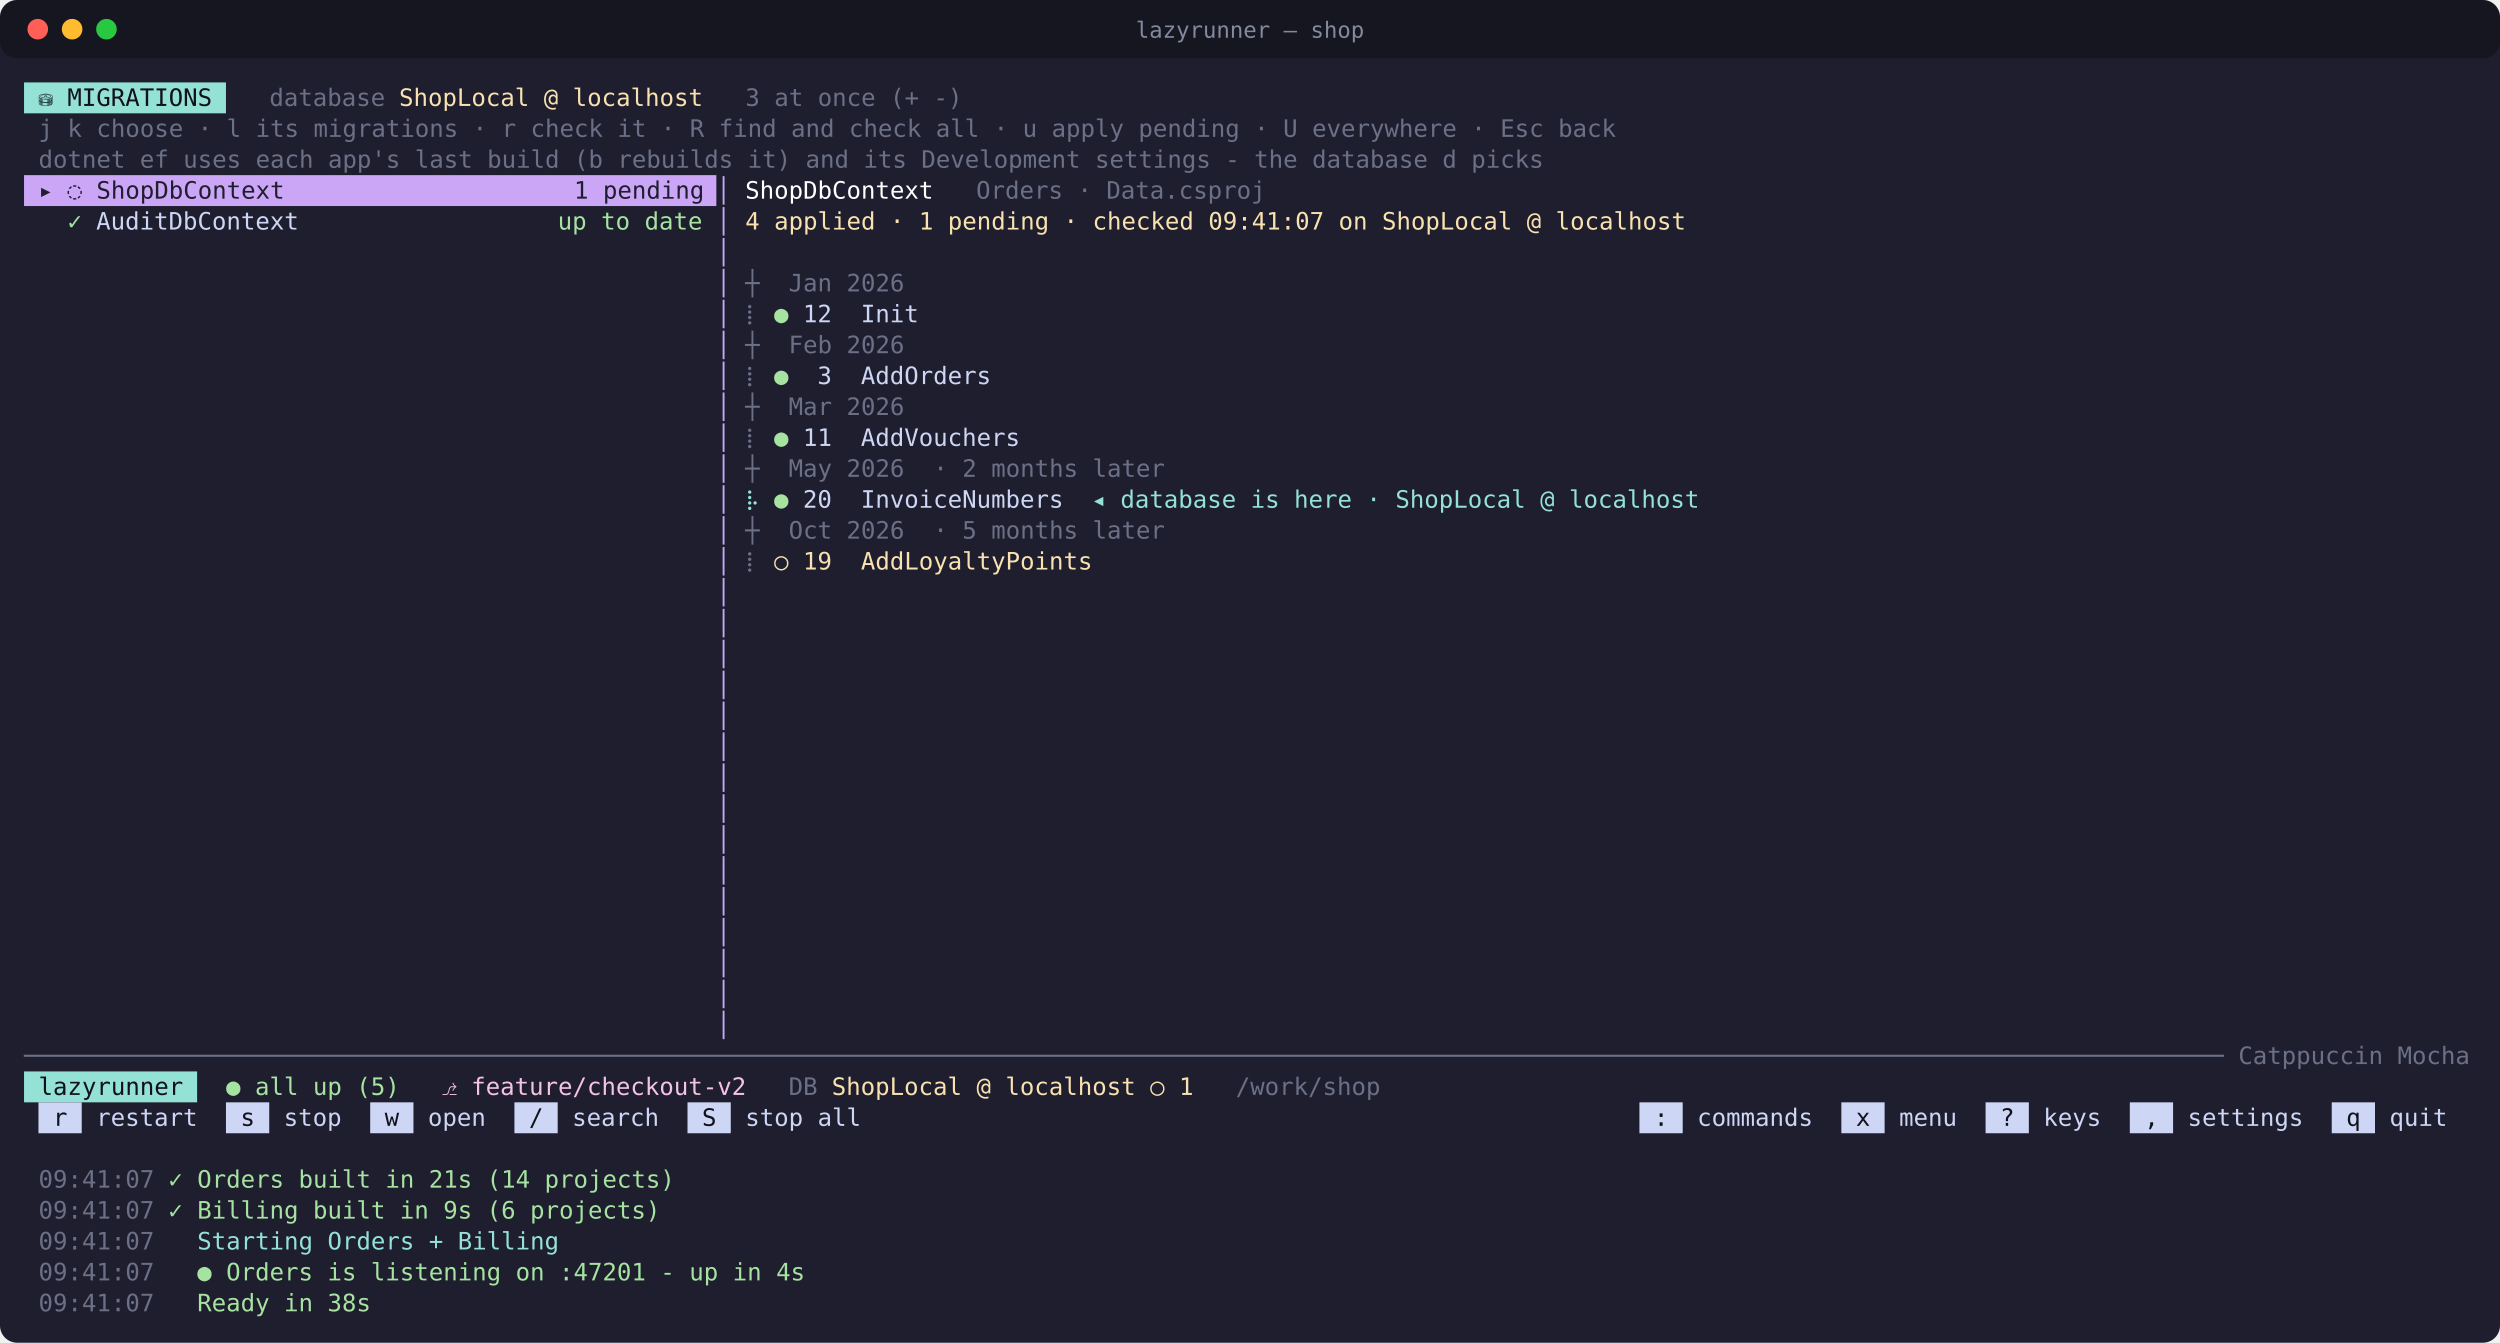
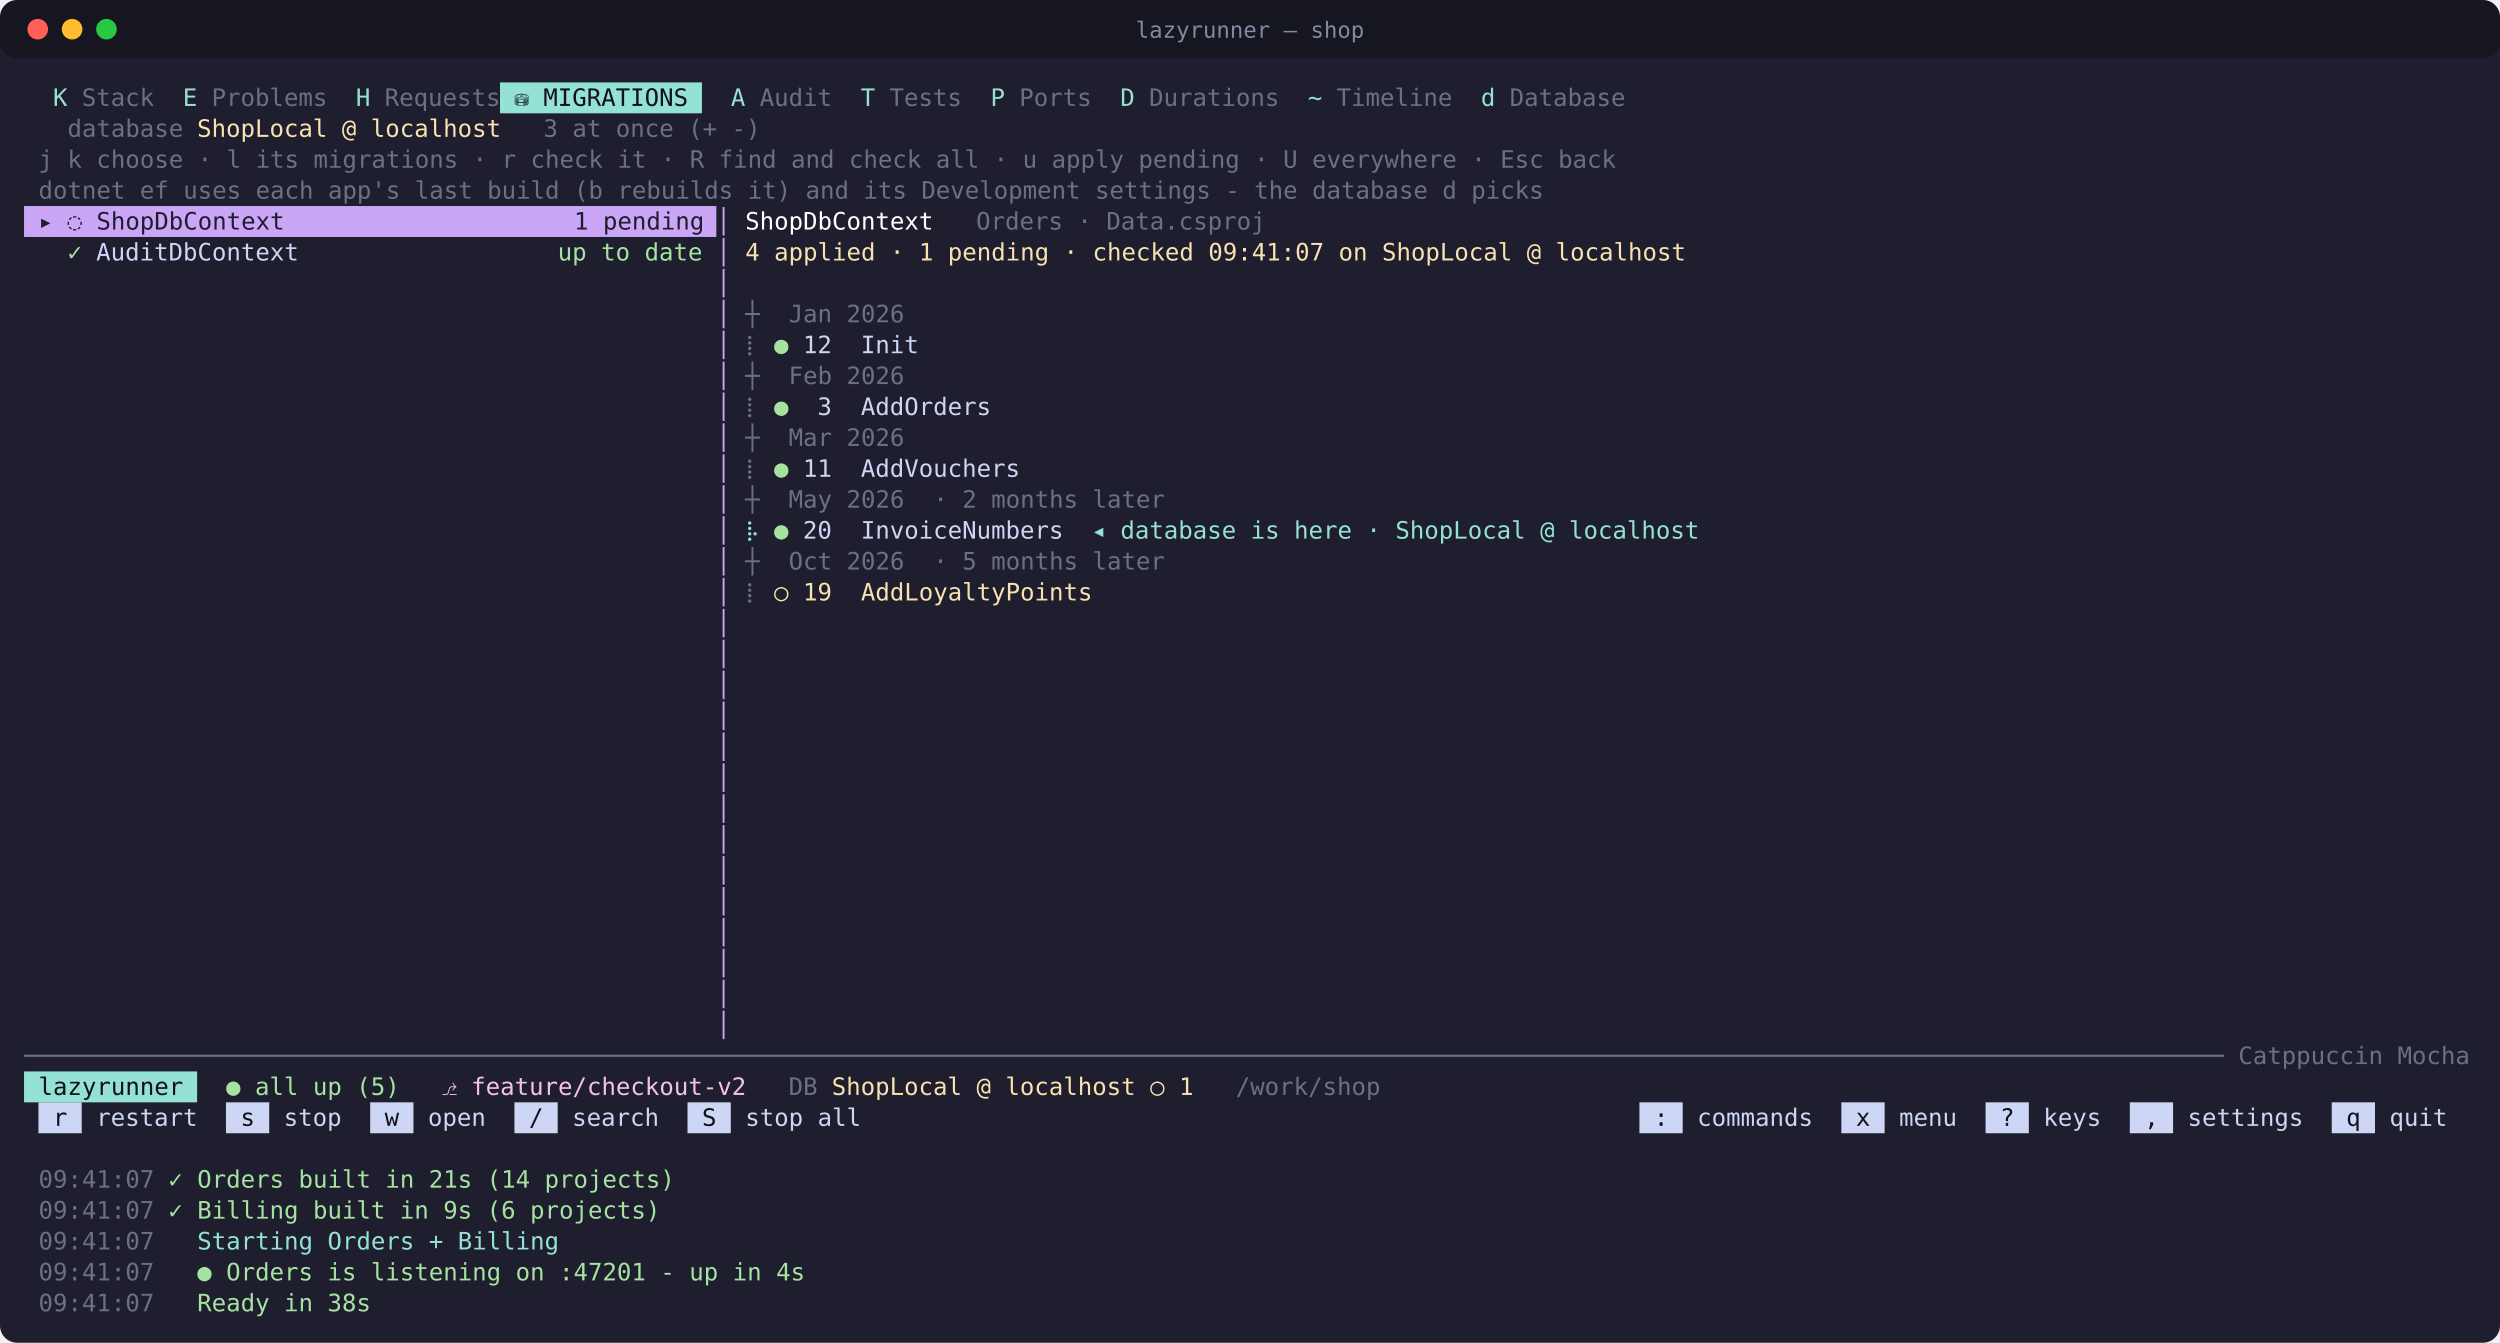
<svg xmlns="http://www.w3.org/2000/svg" width="1456" height="782" viewBox="0 0 1456 782" font-family="'Cascadia Mono', 'Cascadia Code', Consolas, 'DejaVu Sans Mono', Menlo, monospace" font-size="14">
  <rect width="100%" height="100%" rx="10" fill="#1e1e2e" />
  <rect width="100%" height="34" rx="10" fill="#000000" fill-opacity="0.28" />
  <circle cx="22" cy="17" r="6" fill="#ff5f57" />
  <circle cx="42" cy="17" r="6" fill="#febc2e" />
  <circle cx="62" cy="17" r="6" fill="#28c840" />
  <text x="728" y="22" fill="#cdd6f4" fill-opacity="0.6" font-size="13" text-anchor="middle">lazyrunner — shop</text>
-   <rect x="14.0" y="48.0" width="117.6" height="18" fill="#94e2d5" />
-   <text x="14.0" y="61.7" fill="#11111b" textLength="117.6" lengthAdjust="spacingAndGlyphs" xml:space="preserve"> ⛁ MIGRATIONS </text>
-   <text x="131.6" y="61.7" fill="#6c7086" textLength="100.8" lengthAdjust="spacingAndGlyphs" xml:space="preserve">   database </text>
-   <text x="232.4" y="61.7" fill="#f9e2af" textLength="176.4" lengthAdjust="spacingAndGlyphs" xml:space="preserve">ShopLocal @ localhost</text>
-   <text x="408.8" y="61.7" fill="#6c7086" textLength="151.2" lengthAdjust="spacingAndGlyphs" xml:space="preserve">   3 at once (+ -)</text>
-   <text x="14.0" y="79.7" fill="#6c7086" textLength="924.0" lengthAdjust="spacingAndGlyphs" xml:space="preserve"> j k choose · l its migrations · r check it · R find and check all · u apply pending · U everywhere · Esc back</text>
-   <text x="14.0" y="97.7" fill="#6c7086" textLength="882.0" lengthAdjust="spacingAndGlyphs" xml:space="preserve"> dotnet ef uses each app's last build (b rebuilds it) and its Development settings - the database d picks</text>
-   <rect x="14.0" y="102.0" width="403.2" height="18" fill="#cba6f7" />
-   <text x="14.0" y="115.7" fill="#1e1e2e" textLength="403.2" lengthAdjust="spacingAndGlyphs" xml:space="preserve"> ▸ ◌ ShopDbContext                    1 pending </text>
-   <text x="417.2" y="115.7" fill="#cba6f7" textLength="16.8" lengthAdjust="spacingAndGlyphs" xml:space="preserve">│ </text>
-   <text x="434.0" y="115.7" fill="#ffffff" textLength="109.2" lengthAdjust="spacingAndGlyphs" xml:space="preserve">ShopDbContext</text>
-   <text x="543.2" y="115.7" fill="#6c7086" textLength="193.2" lengthAdjust="spacingAndGlyphs" xml:space="preserve">   Orders · Data.csproj</text>
-   <text x="14.0" y="133.7" fill="#a6e3a1" textLength="42.0" lengthAdjust="spacingAndGlyphs" xml:space="preserve">   ✓ </text>
-   <text x="56.0" y="133.7" fill="#cdd6f4" textLength="268.8" lengthAdjust="spacingAndGlyphs" xml:space="preserve">AuditDbContext                  </text>
-   <text x="324.8" y="133.7" fill="#a6e3a1" textLength="84.0" lengthAdjust="spacingAndGlyphs" xml:space="preserve">up to date</text>
+   <rect x="291.2" y="48.0" width="117.6" height="18" fill="#94e2d5" />
+   <text x="14.0" y="61.7" fill="#94e2d5" textLength="25.2" lengthAdjust="spacingAndGlyphs" xml:space="preserve">  K</text>
+   <text x="39.2" y="61.7" fill="#6c7086" textLength="50.4" lengthAdjust="spacingAndGlyphs" xml:space="preserve"> Stack</text>
+   <text x="89.6" y="61.7" fill="#94e2d5" textLength="25.2" lengthAdjust="spacingAndGlyphs" xml:space="preserve">  E</text>
+   <text x="114.8" y="61.7" fill="#6c7086" textLength="75.6" lengthAdjust="spacingAndGlyphs" xml:space="preserve"> Problems</text>
+   <text x="190.4" y="61.7" fill="#94e2d5" textLength="25.2" lengthAdjust="spacingAndGlyphs" xml:space="preserve">  H</text>
+   <text x="215.6" y="61.7" fill="#6c7086" textLength="75.6" lengthAdjust="spacingAndGlyphs" xml:space="preserve"> Requests</text>
+   <text x="291.2" y="61.7" fill="#11111b" textLength="117.6" lengthAdjust="spacingAndGlyphs" xml:space="preserve"> ⛁ MIGRATIONS </text>
+   <text x="408.8" y="61.7" fill="#94e2d5" textLength="25.2" lengthAdjust="spacingAndGlyphs" xml:space="preserve">  A</text>
+   <text x="434.0" y="61.7" fill="#6c7086" textLength="50.4" lengthAdjust="spacingAndGlyphs" xml:space="preserve"> Audit</text>
+   <text x="484.4" y="61.7" fill="#94e2d5" textLength="25.2" lengthAdjust="spacingAndGlyphs" xml:space="preserve">  T</text>
+   <text x="509.6" y="61.7" fill="#6c7086" textLength="50.4" lengthAdjust="spacingAndGlyphs" xml:space="preserve"> Tests</text>
+   <text x="560.0" y="61.7" fill="#94e2d5" textLength="25.2" lengthAdjust="spacingAndGlyphs" xml:space="preserve">  P</text>
+   <text x="585.2" y="61.7" fill="#6c7086" textLength="50.4" lengthAdjust="spacingAndGlyphs" xml:space="preserve"> Ports</text>
+   <text x="635.6" y="61.7" fill="#94e2d5" textLength="25.2" lengthAdjust="spacingAndGlyphs" xml:space="preserve">  D</text>
+   <text x="660.8" y="61.7" fill="#6c7086" textLength="84.0" lengthAdjust="spacingAndGlyphs" xml:space="preserve"> Durations</text>
+   <text x="744.8" y="61.7" fill="#94e2d5" textLength="25.2" lengthAdjust="spacingAndGlyphs" xml:space="preserve">  ~</text>
+   <text x="770.0" y="61.7" fill="#6c7086" textLength="75.6" lengthAdjust="spacingAndGlyphs" xml:space="preserve"> Timeline</text>
+   <text x="845.6" y="61.7" fill="#94e2d5" textLength="25.2" lengthAdjust="spacingAndGlyphs" xml:space="preserve">  d</text>
+   <text x="870.8" y="61.7" fill="#6c7086" textLength="75.6" lengthAdjust="spacingAndGlyphs" xml:space="preserve"> Database</text>
+   <text x="14.0" y="79.7" fill="#6c7086" textLength="100.8" lengthAdjust="spacingAndGlyphs" xml:space="preserve">   database </text>
+   <text x="114.8" y="79.7" fill="#f9e2af" textLength="176.4" lengthAdjust="spacingAndGlyphs" xml:space="preserve">ShopLocal @ localhost</text>
+   <text x="291.2" y="79.7" fill="#6c7086" textLength="151.2" lengthAdjust="spacingAndGlyphs" xml:space="preserve">   3 at once (+ -)</text>
+   <text x="14.0" y="97.7" fill="#6c7086" textLength="924.0" lengthAdjust="spacingAndGlyphs" xml:space="preserve"> j k choose · l its migrations · r check it · R find and check all · u apply pending · U everywhere · Esc back</text>
+   <text x="14.0" y="115.7" fill="#6c7086" textLength="882.0" lengthAdjust="spacingAndGlyphs" xml:space="preserve"> dotnet ef uses each app's last build (b rebuilds it) and its Development settings - the database d picks</text>
+   <rect x="14.0" y="120.0" width="403.2" height="18" fill="#cba6f7" />
+   <text x="14.0" y="133.7" fill="#1e1e2e" textLength="403.2" lengthAdjust="spacingAndGlyphs" xml:space="preserve"> ▸ ◌ ShopDbContext                    1 pending </text>
  <text x="417.2" y="133.7" fill="#cba6f7" textLength="16.8" lengthAdjust="spacingAndGlyphs" xml:space="preserve">│ </text>
-   <text x="434.0" y="133.7" fill="#f9e2af" textLength="546.0" lengthAdjust="spacingAndGlyphs" xml:space="preserve">4 applied · 1 pending · checked 09:41:07 on ShopLocal @ localhost</text>
+   <text x="434.0" y="133.7" fill="#ffffff" textLength="109.2" lengthAdjust="spacingAndGlyphs" xml:space="preserve">ShopDbContext</text>
+   <text x="543.2" y="133.7" fill="#6c7086" textLength="193.2" lengthAdjust="spacingAndGlyphs" xml:space="preserve">   Orders · Data.csproj</text>
+   <text x="14.0" y="151.7" fill="#a6e3a1" textLength="42.0" lengthAdjust="spacingAndGlyphs" xml:space="preserve">   ✓ </text>
+   <text x="56.0" y="151.7" fill="#cdd6f4" textLength="268.8" lengthAdjust="spacingAndGlyphs" xml:space="preserve">AuditDbContext                  </text>
+   <text x="324.8" y="151.7" fill="#a6e3a1" textLength="84.0" lengthAdjust="spacingAndGlyphs" xml:space="preserve">up to date</text>
  <text x="417.2" y="151.7" fill="#cba6f7" textLength="16.8" lengthAdjust="spacingAndGlyphs" xml:space="preserve">│ </text>
+   <text x="434.0" y="151.7" fill="#f9e2af" textLength="546.0" lengthAdjust="spacingAndGlyphs" xml:space="preserve">4 applied · 1 pending · checked 09:41:07 on ShopLocal @ localhost</text>
  <text x="417.2" y="169.7" fill="#cba6f7" textLength="16.8" lengthAdjust="spacingAndGlyphs" xml:space="preserve">│ </text>
-   <text x="434.0" y="169.7" fill="#6c7086" textLength="92.4" lengthAdjust="spacingAndGlyphs" xml:space="preserve">┼  Jan 2026</text>
  <text x="417.2" y="187.7" fill="#cba6f7" textLength="16.8" lengthAdjust="spacingAndGlyphs" xml:space="preserve">│ </text>
-   <text x="434.0" y="187.7" fill="#6c7086" textLength="16.8" lengthAdjust="spacingAndGlyphs" xml:space="preserve">⡇ </text>
-   <text x="450.8" y="187.7" fill="#a6e3a1" textLength="8.4" lengthAdjust="spacingAndGlyphs" xml:space="preserve">●</text>
-   <text x="459.2" y="187.7" fill="#cdd6f4" textLength="982.8" lengthAdjust="spacingAndGlyphs" xml:space="preserve"> 12  Init                                                                                                            </text>
+   <text x="434.0" y="187.7" fill="#6c7086" textLength="92.4" lengthAdjust="spacingAndGlyphs" xml:space="preserve">┼  Jan 2026</text>
  <text x="417.2" y="205.7" fill="#cba6f7" textLength="16.8" lengthAdjust="spacingAndGlyphs" xml:space="preserve">│ </text>
-   <text x="434.0" y="205.7" fill="#6c7086" textLength="92.4" lengthAdjust="spacingAndGlyphs" xml:space="preserve">┼  Feb 2026</text>
+   <text x="434.0" y="205.7" fill="#6c7086" textLength="16.8" lengthAdjust="spacingAndGlyphs" xml:space="preserve">⡇ </text>
+   <text x="450.8" y="205.7" fill="#a6e3a1" textLength="8.4" lengthAdjust="spacingAndGlyphs" xml:space="preserve">●</text>
+   <text x="459.2" y="205.7" fill="#cdd6f4" textLength="982.8" lengthAdjust="spacingAndGlyphs" xml:space="preserve"> 12  Init                                                                                                            </text>
  <text x="417.2" y="223.7" fill="#cba6f7" textLength="16.8" lengthAdjust="spacingAndGlyphs" xml:space="preserve">│ </text>
-   <text x="434.0" y="223.7" fill="#6c7086" textLength="16.8" lengthAdjust="spacingAndGlyphs" xml:space="preserve">⡇ </text>
-   <text x="450.8" y="223.7" fill="#a6e3a1" textLength="8.4" lengthAdjust="spacingAndGlyphs" xml:space="preserve">●</text>
-   <text x="459.2" y="223.7" fill="#cdd6f4" textLength="982.8" lengthAdjust="spacingAndGlyphs" xml:space="preserve">  3  AddOrders                                                                                                       </text>
+   <text x="434.0" y="223.7" fill="#6c7086" textLength="92.4" lengthAdjust="spacingAndGlyphs" xml:space="preserve">┼  Feb 2026</text>
  <text x="417.2" y="241.7" fill="#cba6f7" textLength="16.8" lengthAdjust="spacingAndGlyphs" xml:space="preserve">│ </text>
-   <text x="434.0" y="241.7" fill="#6c7086" textLength="92.4" lengthAdjust="spacingAndGlyphs" xml:space="preserve">┼  Mar 2026</text>
+   <text x="434.0" y="241.7" fill="#6c7086" textLength="16.8" lengthAdjust="spacingAndGlyphs" xml:space="preserve">⡇ </text>
+   <text x="450.8" y="241.7" fill="#a6e3a1" textLength="8.4" lengthAdjust="spacingAndGlyphs" xml:space="preserve">●</text>
+   <text x="459.2" y="241.7" fill="#cdd6f4" textLength="982.8" lengthAdjust="spacingAndGlyphs" xml:space="preserve">  3  AddOrders                                                                                                       </text>
  <text x="417.2" y="259.7" fill="#cba6f7" textLength="16.8" lengthAdjust="spacingAndGlyphs" xml:space="preserve">│ </text>
-   <text x="434.0" y="259.7" fill="#6c7086" textLength="16.8" lengthAdjust="spacingAndGlyphs" xml:space="preserve">⡇ </text>
-   <text x="450.8" y="259.7" fill="#a6e3a1" textLength="8.4" lengthAdjust="spacingAndGlyphs" xml:space="preserve">●</text>
-   <text x="459.2" y="259.7" fill="#cdd6f4" textLength="982.8" lengthAdjust="spacingAndGlyphs" xml:space="preserve"> 11  AddVouchers                                                                                                     </text>
+   <text x="434.0" y="259.7" fill="#6c7086" textLength="92.4" lengthAdjust="spacingAndGlyphs" xml:space="preserve">┼  Mar 2026</text>
  <text x="417.2" y="277.7" fill="#cba6f7" textLength="16.8" lengthAdjust="spacingAndGlyphs" xml:space="preserve">│ </text>
-   <text x="434.0" y="277.7" fill="#6c7086" textLength="243.6" lengthAdjust="spacingAndGlyphs" xml:space="preserve">┼  May 2026  · 2 months later</text>
+   <text x="434.0" y="277.7" fill="#6c7086" textLength="16.8" lengthAdjust="spacingAndGlyphs" xml:space="preserve">⡇ </text>
+   <text x="450.8" y="277.7" fill="#a6e3a1" textLength="8.4" lengthAdjust="spacingAndGlyphs" xml:space="preserve">●</text>
+   <text x="459.2" y="277.7" fill="#cdd6f4" textLength="982.8" lengthAdjust="spacingAndGlyphs" xml:space="preserve"> 11  AddVouchers                                                                                                     </text>
  <text x="417.2" y="295.7" fill="#cba6f7" textLength="16.8" lengthAdjust="spacingAndGlyphs" xml:space="preserve">│ </text>
-   <text x="434.0" y="295.7" fill="#94e2d5" textLength="16.8" lengthAdjust="spacingAndGlyphs" xml:space="preserve">⡧ </text>
-   <text x="450.8" y="295.7" fill="#a6e3a1" textLength="8.4" lengthAdjust="spacingAndGlyphs" xml:space="preserve">●</text>
-   <text x="459.2" y="295.7" fill="#cdd6f4" textLength="159.6" lengthAdjust="spacingAndGlyphs" xml:space="preserve"> 20  InvoiceNumbers</text>
-   <text x="618.8" y="295.7" fill="#94e2d5" textLength="369.6" lengthAdjust="spacingAndGlyphs" xml:space="preserve">  ◂ database is here · ShopLocal @ localhost</text>
+   <text x="434.0" y="295.7" fill="#6c7086" textLength="243.6" lengthAdjust="spacingAndGlyphs" xml:space="preserve">┼  May 2026  · 2 months later</text>
  <text x="417.2" y="313.7" fill="#cba6f7" textLength="16.8" lengthAdjust="spacingAndGlyphs" xml:space="preserve">│ </text>
-   <text x="434.0" y="313.7" fill="#6c7086" textLength="243.6" lengthAdjust="spacingAndGlyphs" xml:space="preserve">┼  Oct 2026  · 5 months later</text>
+   <text x="434.0" y="313.7" fill="#94e2d5" textLength="16.8" lengthAdjust="spacingAndGlyphs" xml:space="preserve">⡧ </text>
+   <text x="450.8" y="313.7" fill="#a6e3a1" textLength="8.4" lengthAdjust="spacingAndGlyphs" xml:space="preserve">●</text>
+   <text x="459.2" y="313.7" fill="#cdd6f4" textLength="159.6" lengthAdjust="spacingAndGlyphs" xml:space="preserve"> 20  InvoiceNumbers</text>
+   <text x="618.8" y="313.7" fill="#94e2d5" textLength="369.6" lengthAdjust="spacingAndGlyphs" xml:space="preserve">  ◂ database is here · ShopLocal @ localhost</text>
  <text x="417.2" y="331.7" fill="#cba6f7" textLength="16.8" lengthAdjust="spacingAndGlyphs" xml:space="preserve">│ </text>
-   <text x="434.0" y="331.7" fill="#6c7086" textLength="16.8" lengthAdjust="spacingAndGlyphs" xml:space="preserve">⡇ </text>
-   <text x="450.8" y="331.7" fill="#f9e2af" textLength="184.8" lengthAdjust="spacingAndGlyphs" xml:space="preserve">○ 19  AddLoyaltyPoints</text>
+   <text x="434.0" y="331.7" fill="#6c7086" textLength="243.6" lengthAdjust="spacingAndGlyphs" xml:space="preserve">┼  Oct 2026  · 5 months later</text>
  <text x="417.2" y="349.7" fill="#cba6f7" textLength="16.8" lengthAdjust="spacingAndGlyphs" xml:space="preserve">│ </text>
+   <text x="434.0" y="349.7" fill="#6c7086" textLength="16.8" lengthAdjust="spacingAndGlyphs" xml:space="preserve">⡇ </text>
+   <text x="450.8" y="349.7" fill="#f9e2af" textLength="184.8" lengthAdjust="spacingAndGlyphs" xml:space="preserve">○ 19  AddLoyaltyPoints</text>
  <text x="417.2" y="367.7" fill="#cba6f7" textLength="16.8" lengthAdjust="spacingAndGlyphs" xml:space="preserve">│ </text>
  <text x="417.2" y="385.7" fill="#cba6f7" textLength="16.8" lengthAdjust="spacingAndGlyphs" xml:space="preserve">│ </text>
  <text x="417.2" y="403.7" fill="#cba6f7" textLength="16.8" lengthAdjust="spacingAndGlyphs" xml:space="preserve">│ </text>
  <text x="417.2" y="421.7" fill="#cba6f7" textLength="16.8" lengthAdjust="spacingAndGlyphs" xml:space="preserve">│ </text>
  <text x="417.2" y="439.7" fill="#cba6f7" textLength="16.8" lengthAdjust="spacingAndGlyphs" xml:space="preserve">│ </text>
  <text x="417.2" y="457.7" fill="#cba6f7" textLength="16.8" lengthAdjust="spacingAndGlyphs" xml:space="preserve">│ </text>
  <text x="417.2" y="475.7" fill="#cba6f7" textLength="16.8" lengthAdjust="spacingAndGlyphs" xml:space="preserve">│ </text>
  <text x="417.2" y="493.7" fill="#cba6f7" textLength="16.8" lengthAdjust="spacingAndGlyphs" xml:space="preserve">│ </text>
  <text x="417.2" y="511.7" fill="#cba6f7" textLength="16.8" lengthAdjust="spacingAndGlyphs" xml:space="preserve">│ </text>
  <text x="417.2" y="529.7" fill="#cba6f7" textLength="16.8" lengthAdjust="spacingAndGlyphs" xml:space="preserve">│ </text>
  <text x="417.2" y="547.7" fill="#cba6f7" textLength="16.8" lengthAdjust="spacingAndGlyphs" xml:space="preserve">│ </text>
  <text x="417.2" y="565.7" fill="#cba6f7" textLength="16.8" lengthAdjust="spacingAndGlyphs" xml:space="preserve">│ </text>
  <text x="417.2" y="583.7" fill="#cba6f7" textLength="16.8" lengthAdjust="spacingAndGlyphs" xml:space="preserve">│ </text>
  <text x="417.2" y="601.7" fill="#cba6f7" textLength="16.8" lengthAdjust="spacingAndGlyphs" xml:space="preserve">│ </text>
  <text x="14.0" y="619.7" fill="#6c7086" textLength="1428.0" lengthAdjust="spacingAndGlyphs" xml:space="preserve">──────────────────────────────────────────────────────────────────────────────────────────────────────────────────────────────────────────────────────── Catppuccin Mocha </text>
  <rect x="14.0" y="624.0" width="100.8" height="18" fill="#94e2d5" />
  <text x="14.0" y="637.7" fill="#11111b" textLength="100.8" lengthAdjust="spacingAndGlyphs" xml:space="preserve"> lazyrunner </text>
  <text x="114.8" y="637.7" fill="#a6e3a1" textLength="117.6" lengthAdjust="spacingAndGlyphs" xml:space="preserve">  ● all up (5)</text>
  <text x="232.4" y="637.7" fill="#f5c2e7" textLength="201.6" lengthAdjust="spacingAndGlyphs" xml:space="preserve">   ⎇ feature/checkout-v2</text>
  <text x="434.0" y="637.7" fill="#6c7086" textLength="50.4" lengthAdjust="spacingAndGlyphs" xml:space="preserve">   DB </text>
  <text x="484.4" y="637.7" fill="#f9e2af" textLength="210.0" lengthAdjust="spacingAndGlyphs" xml:space="preserve">ShopLocal @ localhost ○ 1</text>
  <text x="694.4" y="637.7" fill="#6c7086" textLength="109.2" lengthAdjust="spacingAndGlyphs" xml:space="preserve">   /work/shop</text>
  <rect x="22.4" y="642.0" width="25.2" height="18" fill="#cdd6f4" />
  <rect x="131.6" y="642.0" width="25.2" height="18" fill="#cdd6f4" />
  <rect x="215.6" y="642.0" width="25.2" height="18" fill="#cdd6f4" />
  <rect x="299.6" y="642.0" width="25.2" height="18" fill="#cdd6f4" />
  <rect x="400.4" y="642.0" width="25.2" height="18" fill="#cdd6f4" />
  <rect x="954.8" y="642.0" width="25.2" height="18" fill="#cdd6f4" />
  <rect x="1072.4" y="642.0" width="25.2" height="18" fill="#cdd6f4" />
  <rect x="1156.4" y="642.0" width="25.2" height="18" fill="#cdd6f4" />
  <rect x="1240.4" y="642.0" width="25.2" height="18" fill="#cdd6f4" />
  <rect x="1358.0" y="642.0" width="25.2" height="18" fill="#cdd6f4" />
  <text x="22.4" y="655.7" fill="#11111b" textLength="25.2" lengthAdjust="spacingAndGlyphs" xml:space="preserve"> r </text>
  <text x="47.6" y="655.7" fill="#cdd6f4" textLength="84.0" lengthAdjust="spacingAndGlyphs" xml:space="preserve"> restart  </text>
  <text x="131.6" y="655.7" fill="#11111b" textLength="25.2" lengthAdjust="spacingAndGlyphs" xml:space="preserve"> s </text>
  <text x="156.8" y="655.7" fill="#cdd6f4" textLength="58.8" lengthAdjust="spacingAndGlyphs" xml:space="preserve"> stop  </text>
  <text x="215.6" y="655.7" fill="#11111b" textLength="25.2" lengthAdjust="spacingAndGlyphs" xml:space="preserve"> w </text>
  <text x="240.8" y="655.7" fill="#cdd6f4" textLength="58.8" lengthAdjust="spacingAndGlyphs" xml:space="preserve"> open  </text>
  <text x="299.6" y="655.7" fill="#11111b" textLength="25.2" lengthAdjust="spacingAndGlyphs" xml:space="preserve"> / </text>
  <text x="324.8" y="655.7" fill="#cdd6f4" textLength="75.6" lengthAdjust="spacingAndGlyphs" xml:space="preserve"> search  </text>
  <text x="400.4" y="655.7" fill="#11111b" textLength="25.2" lengthAdjust="spacingAndGlyphs" xml:space="preserve"> S </text>
  <text x="425.6" y="655.7" fill="#cdd6f4" textLength="529.2" lengthAdjust="spacingAndGlyphs" xml:space="preserve"> stop all                                                      </text>
  <text x="954.8" y="655.7" fill="#11111b" textLength="25.2" lengthAdjust="spacingAndGlyphs" xml:space="preserve"> : </text>
  <text x="980.0" y="655.7" fill="#cdd6f4" textLength="92.4" lengthAdjust="spacingAndGlyphs" xml:space="preserve"> commands  </text>
  <text x="1072.4" y="655.7" fill="#11111b" textLength="25.2" lengthAdjust="spacingAndGlyphs" xml:space="preserve"> x </text>
  <text x="1097.6" y="655.7" fill="#cdd6f4" textLength="58.8" lengthAdjust="spacingAndGlyphs" xml:space="preserve"> menu  </text>
  <text x="1156.4" y="655.7" fill="#11111b" textLength="25.2" lengthAdjust="spacingAndGlyphs" xml:space="preserve"> ? </text>
  <text x="1181.6" y="655.7" fill="#cdd6f4" textLength="58.8" lengthAdjust="spacingAndGlyphs" xml:space="preserve"> keys  </text>
  <text x="1240.4" y="655.7" fill="#11111b" textLength="25.2" lengthAdjust="spacingAndGlyphs" xml:space="preserve"> , </text>
  <text x="1265.6" y="655.7" fill="#cdd6f4" textLength="92.4" lengthAdjust="spacingAndGlyphs" xml:space="preserve"> settings  </text>
  <text x="1358.0" y="655.7" fill="#11111b" textLength="25.2" lengthAdjust="spacingAndGlyphs" xml:space="preserve"> q </text>
  <text x="1383.2" y="655.7" fill="#cdd6f4" textLength="58.8" lengthAdjust="spacingAndGlyphs" xml:space="preserve"> quit  </text>
  <text x="14.0" y="691.7" fill="#6c7086" textLength="84.0" lengthAdjust="spacingAndGlyphs" xml:space="preserve"> 09:41:07 </text>
  <text x="98.0" y="691.7" fill="#a6e3a1" textLength="294.0" lengthAdjust="spacingAndGlyphs" xml:space="preserve">✓ Orders built in 21s (14 projects)</text>
  <text x="14.0" y="709.7" fill="#6c7086" textLength="84.0" lengthAdjust="spacingAndGlyphs" xml:space="preserve"> 09:41:07 </text>
  <text x="98.0" y="709.7" fill="#a6e3a1" textLength="285.6" lengthAdjust="spacingAndGlyphs" xml:space="preserve">✓ Billing built in 9s (6 projects)</text>
  <text x="14.0" y="727.7" fill="#6c7086" textLength="84.0" lengthAdjust="spacingAndGlyphs" xml:space="preserve"> 09:41:07 </text>
  <text x="98.0" y="727.7" fill="#94e2d5" textLength="226.8" lengthAdjust="spacingAndGlyphs" xml:space="preserve">  Starting Orders + Billing</text>
  <text x="14.0" y="745.7" fill="#6c7086" textLength="84.0" lengthAdjust="spacingAndGlyphs" xml:space="preserve"> 09:41:07 </text>
  <text x="98.0" y="745.7" fill="#a6e3a1" textLength="369.6" lengthAdjust="spacingAndGlyphs" xml:space="preserve">  ● Orders is listening on :47201 - up in 4s</text>
  <text x="14.0" y="763.7" fill="#6c7086" textLength="84.0" lengthAdjust="spacingAndGlyphs" xml:space="preserve"> 09:41:07 </text>
  <text x="98.0" y="763.7" fill="#a6e3a1" textLength="117.6" lengthAdjust="spacingAndGlyphs" xml:space="preserve">  Ready in 38s</text>
</svg>
